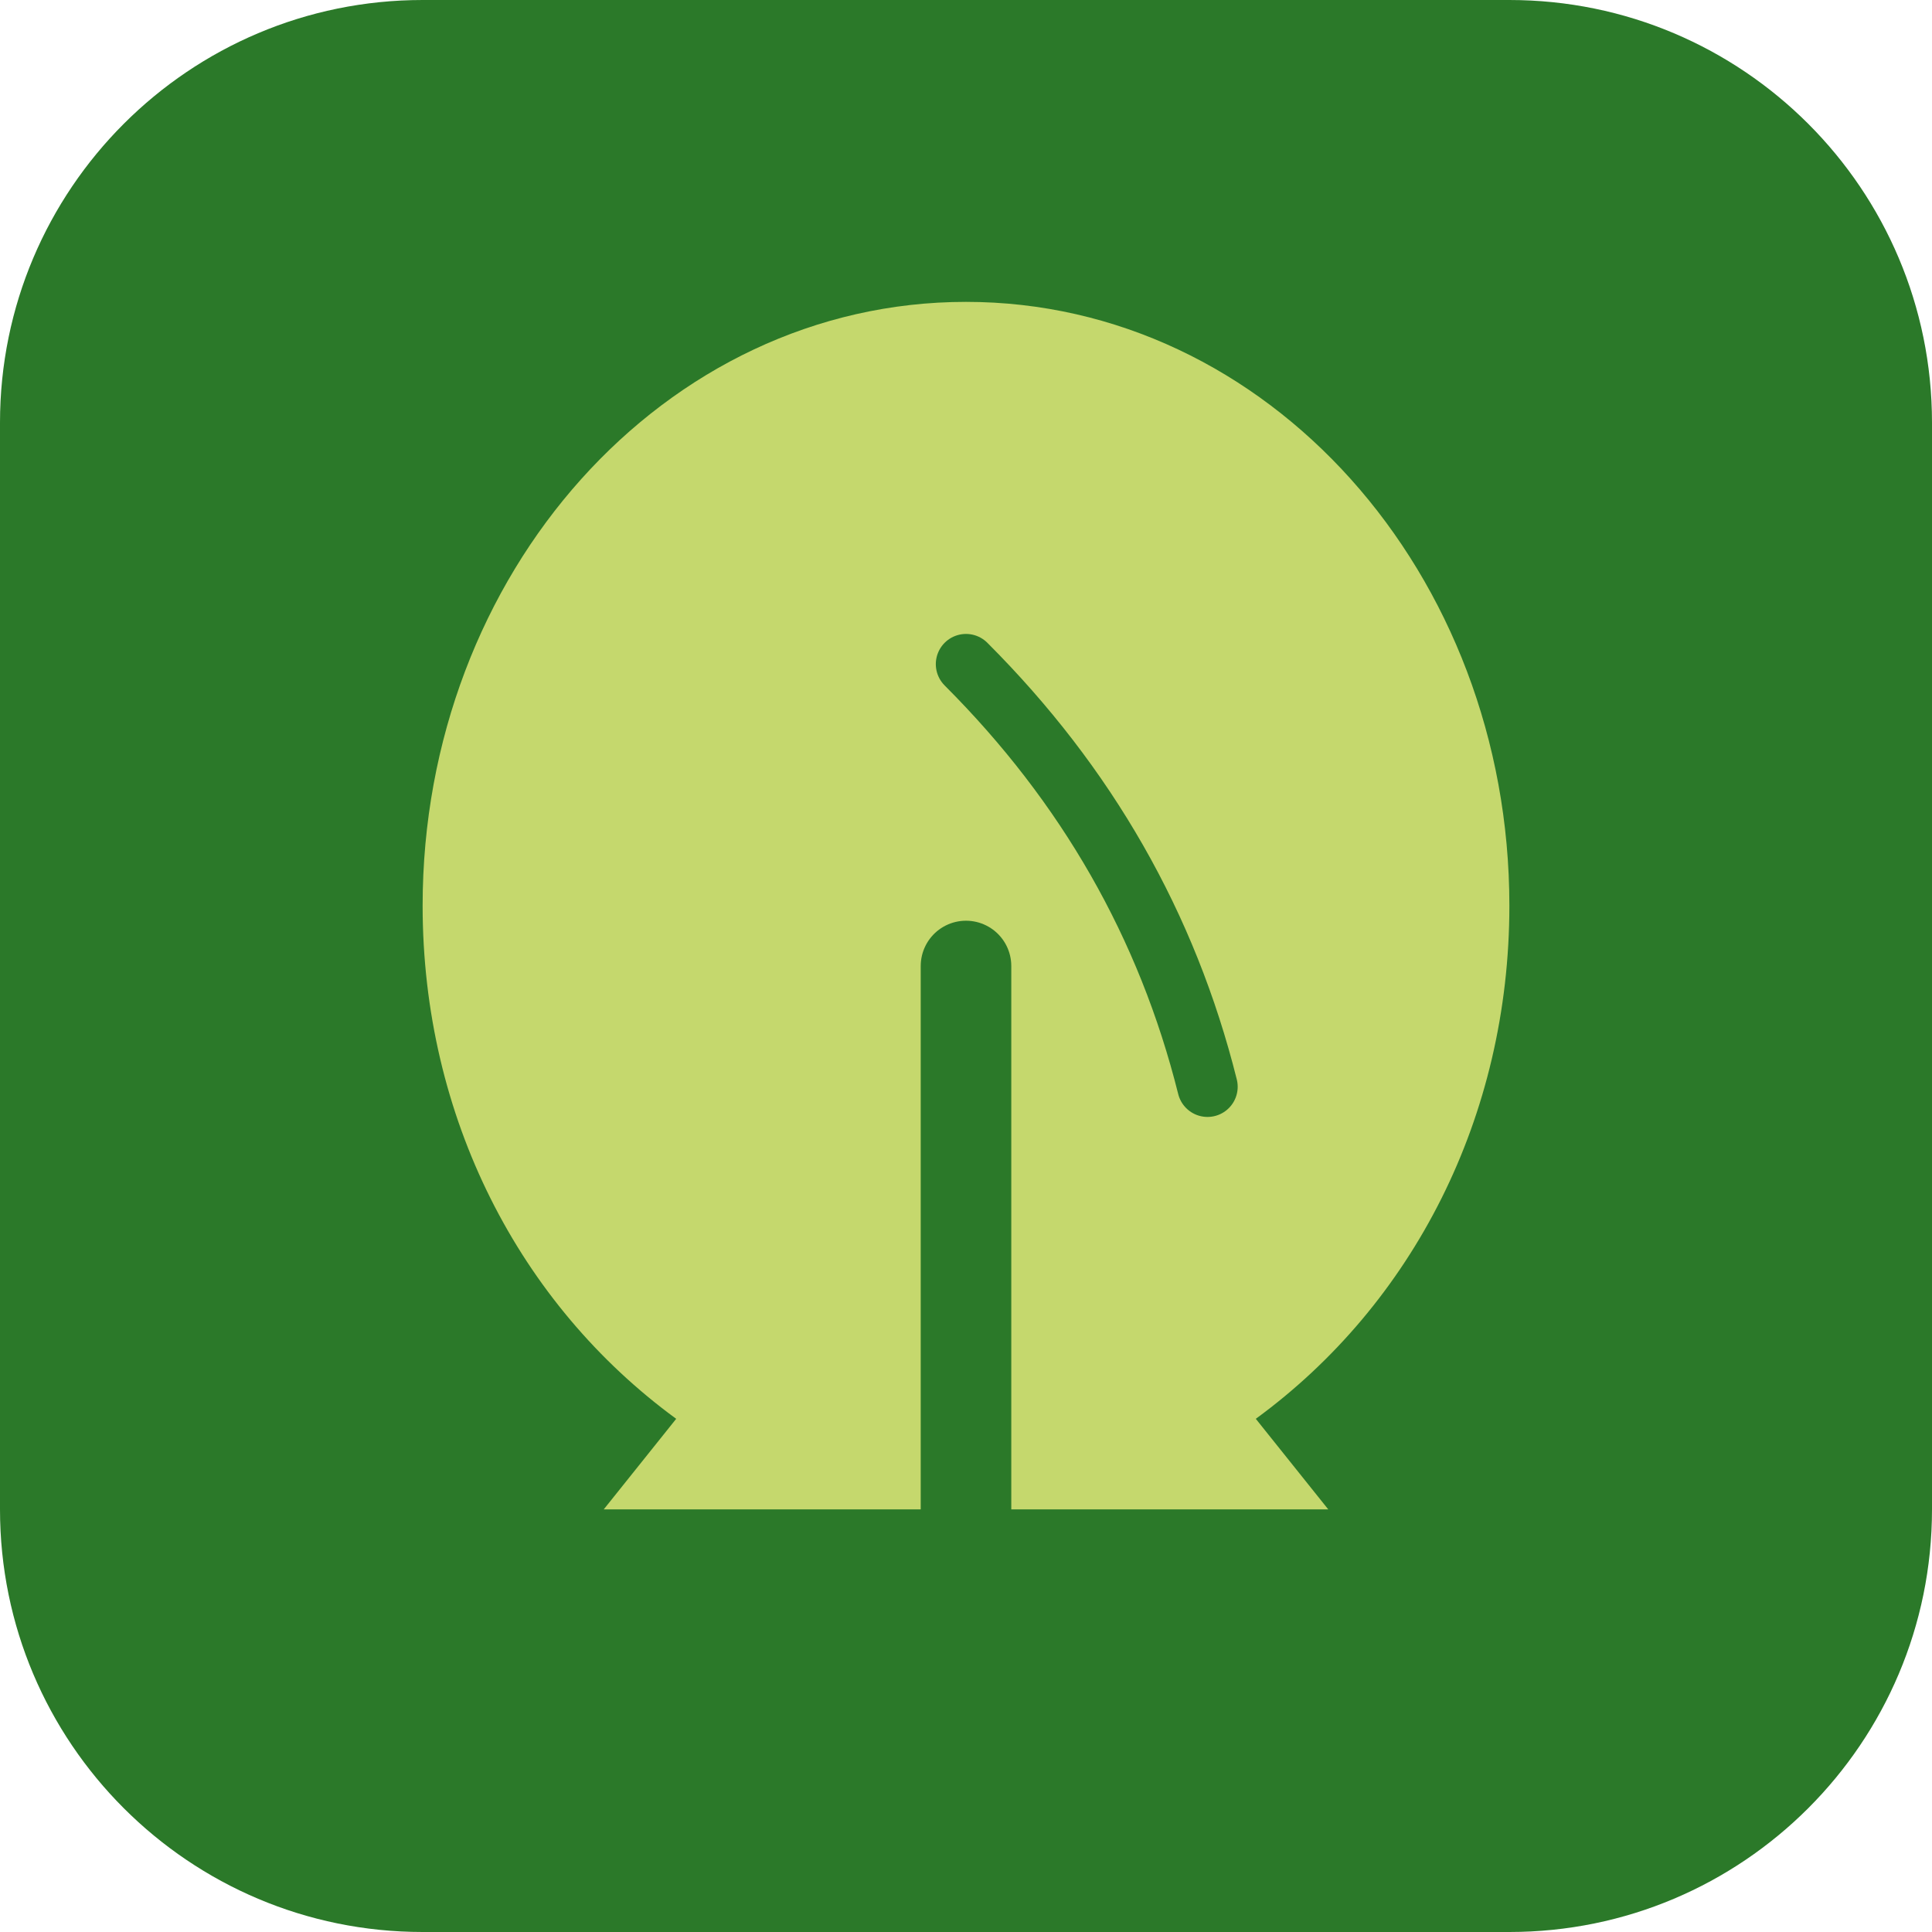
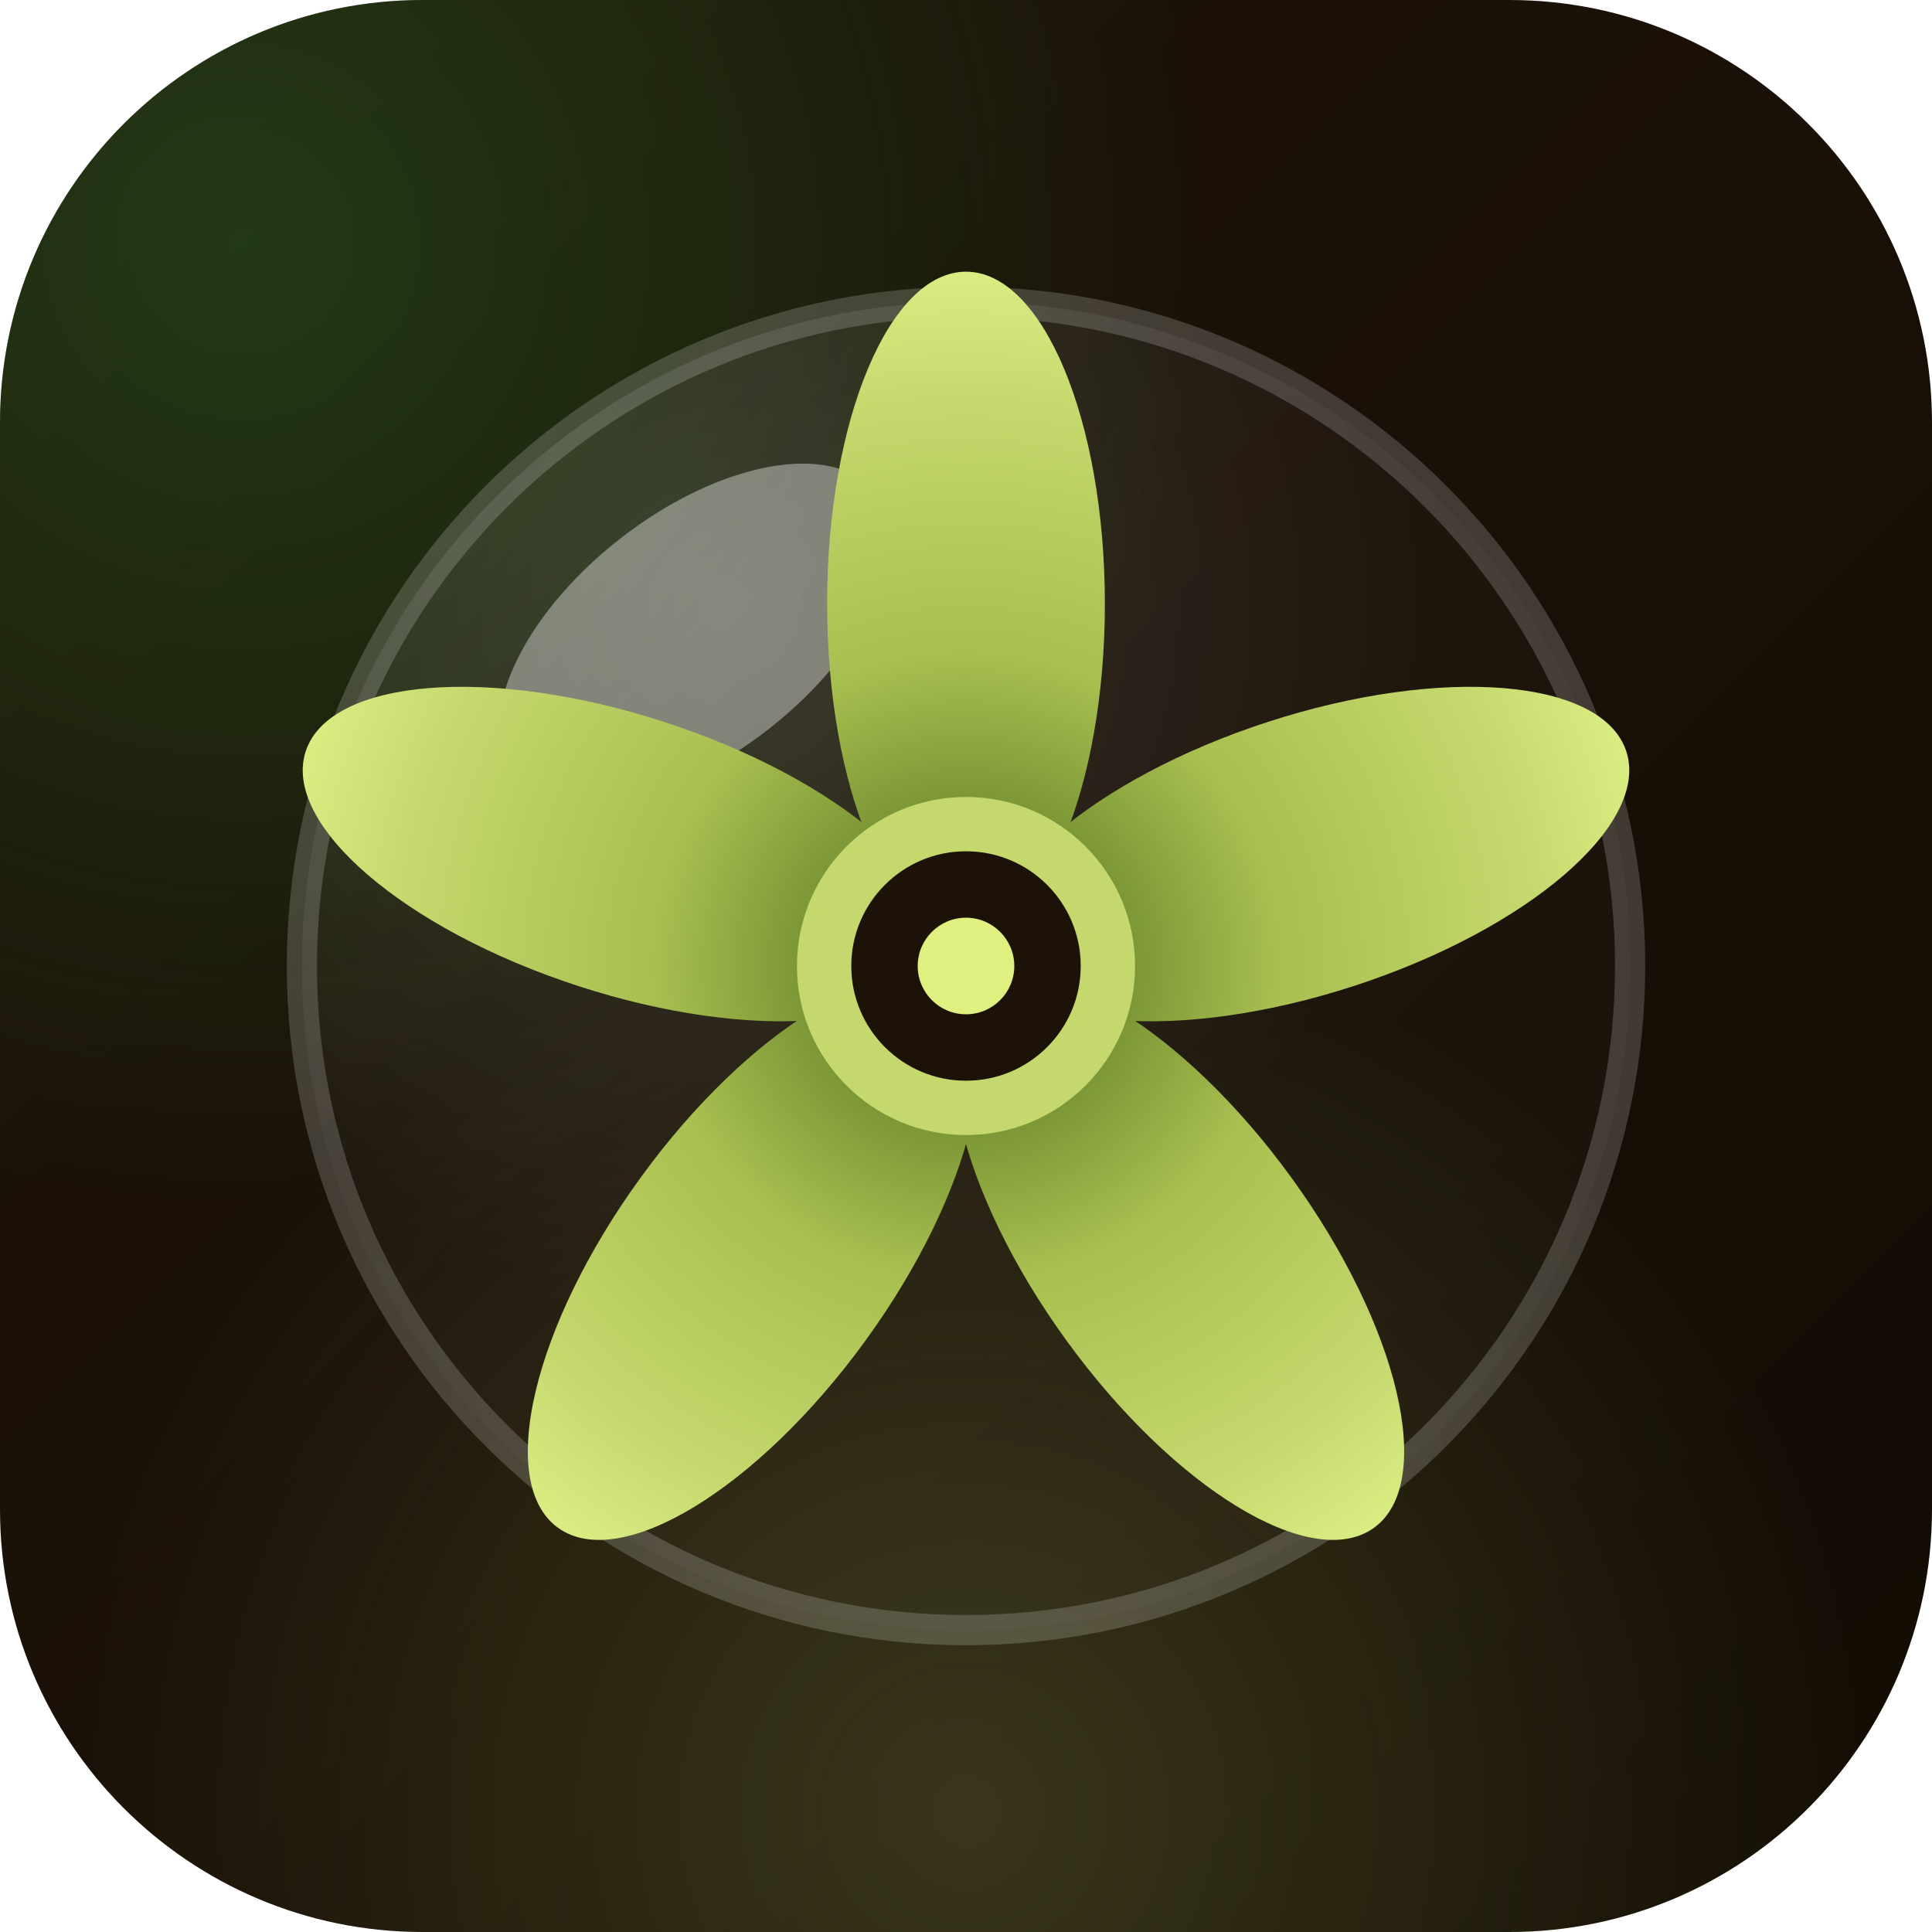
- <svg xmlns="http://www.w3.org/2000/svg" viewBox="0 0 32 32">
-   <rect width="32" height="32" rx="7" fill="#2B7929" />
-   <path d="M16 5C11 5 7 9.5 7 15c0 3.5 1.6 6.6 4.2 8.5L10 25h12l-1.2-1.5C23.4 21.6 25 18.5 25 15 25 9.5 21 5 16 5z" fill="#C5D86D" />
-   <line x1="16" y1="16" x2="16" y2="25" stroke="#2B7929" stroke-width="1.5" stroke-linecap="round" />
-   <path d="M16 11 Q19 14 20 18" fill="none" stroke="#2B7929" stroke-width="1" stroke-linecap="round" />
+ <svg xmlns="http://www.w3.org/2000/svg" viewBox="0 0 32 32" width="32" height="32">
+   <defs>
+     <linearGradient id="bg" x1="0" y1="0" x2="32" y2="32" gradientUnits="userSpaceOnUse">
+       <stop offset="0%" stop-color="#1F1409" />
+       <stop offset="100%" stop-color="#130C04" />
+     </linearGradient>
+     <radialGradient id="gg" cx="4" cy="4" r="16" gradientUnits="userSpaceOnUse">
+       <stop offset="0%" stop-color="#2B7929" stop-opacity="0.38" />
+       <stop offset="100%" stop-color="#2B7929" stop-opacity="0" />
+     </radialGradient>
+     <radialGradient id="ga" cx="16" cy="30" r="15" gradientUnits="userSpaceOnUse">
+       <stop offset="0%" stop-color="#C5D86D" stop-opacity="0.20" />
+       <stop offset="100%" stop-color="#C5D86D" stop-opacity="0" />
+     </radialGradient>
+     <radialGradient id="gf" cx="12" cy="10" r="12" gradientUnits="userSpaceOnUse">
+       <stop offset="0%" stop-color="#ffffff" stop-opacity="0.14" />
+       <stop offset="100%" stop-color="#ffffff" stop-opacity="0.02" />
+     </radialGradient>
+     <radialGradient id="pf" cx="16" cy="16" r="13" gradientUnits="userSpaceOnUse">
+       <stop offset="0%" stop-color="#4A6818" />
+       <stop offset="40%" stop-color="#A8C050" />
+       <stop offset="72%" stop-color="#C5D86D" />
+       <stop offset="100%" stop-color="#E8FA90" />
+     </radialGradient>
+   </defs>
+   <rect width="32" height="32" rx="7" fill="url(#bg)" />
+   <rect width="32" height="32" rx="7" fill="url(#gg)" />
+   <rect width="32" height="32" rx="7" fill="url(#ga)" />
+   <circle cx="16" cy="16" r="11" fill="url(#gf)" />
+   <circle cx="16" cy="16" r="11" fill="none" stroke="rgba(255,255,255,0.18)" stroke-width="0.5" />
+   <ellipse cx="11.5" cy="10.5" rx="3.8" ry="2" fill="rgba(255,255,255,0.38)" transform="rotate(-38 11.5 10.5)" />
+   <ellipse cx="16" cy="10" rx="2.3" ry="5.5" fill="url(#pf)" />
+   <ellipse cx="16" cy="10" rx="2.3" ry="5.5" fill="url(#pf)" transform="rotate(72  16 16)" />
+   <ellipse cx="16" cy="10" rx="2.3" ry="5.5" fill="url(#pf)" transform="rotate(144 16 16)" />
+   <ellipse cx="16" cy="10" rx="2.3" ry="5.5" fill="url(#pf)" transform="rotate(216 16 16)" />
+   <ellipse cx="16" cy="10" rx="2.3" ry="5.5" fill="url(#pf)" transform="rotate(288 16 16)" />
+   <circle cx="16" cy="16" r="2.8" fill="#C5D86D" />
+   <circle cx="16" cy="16" r="1.9" fill="#1C1208" />
+   <circle cx="16" cy="16" r="0.8" fill="#DFF080" />
</svg>
